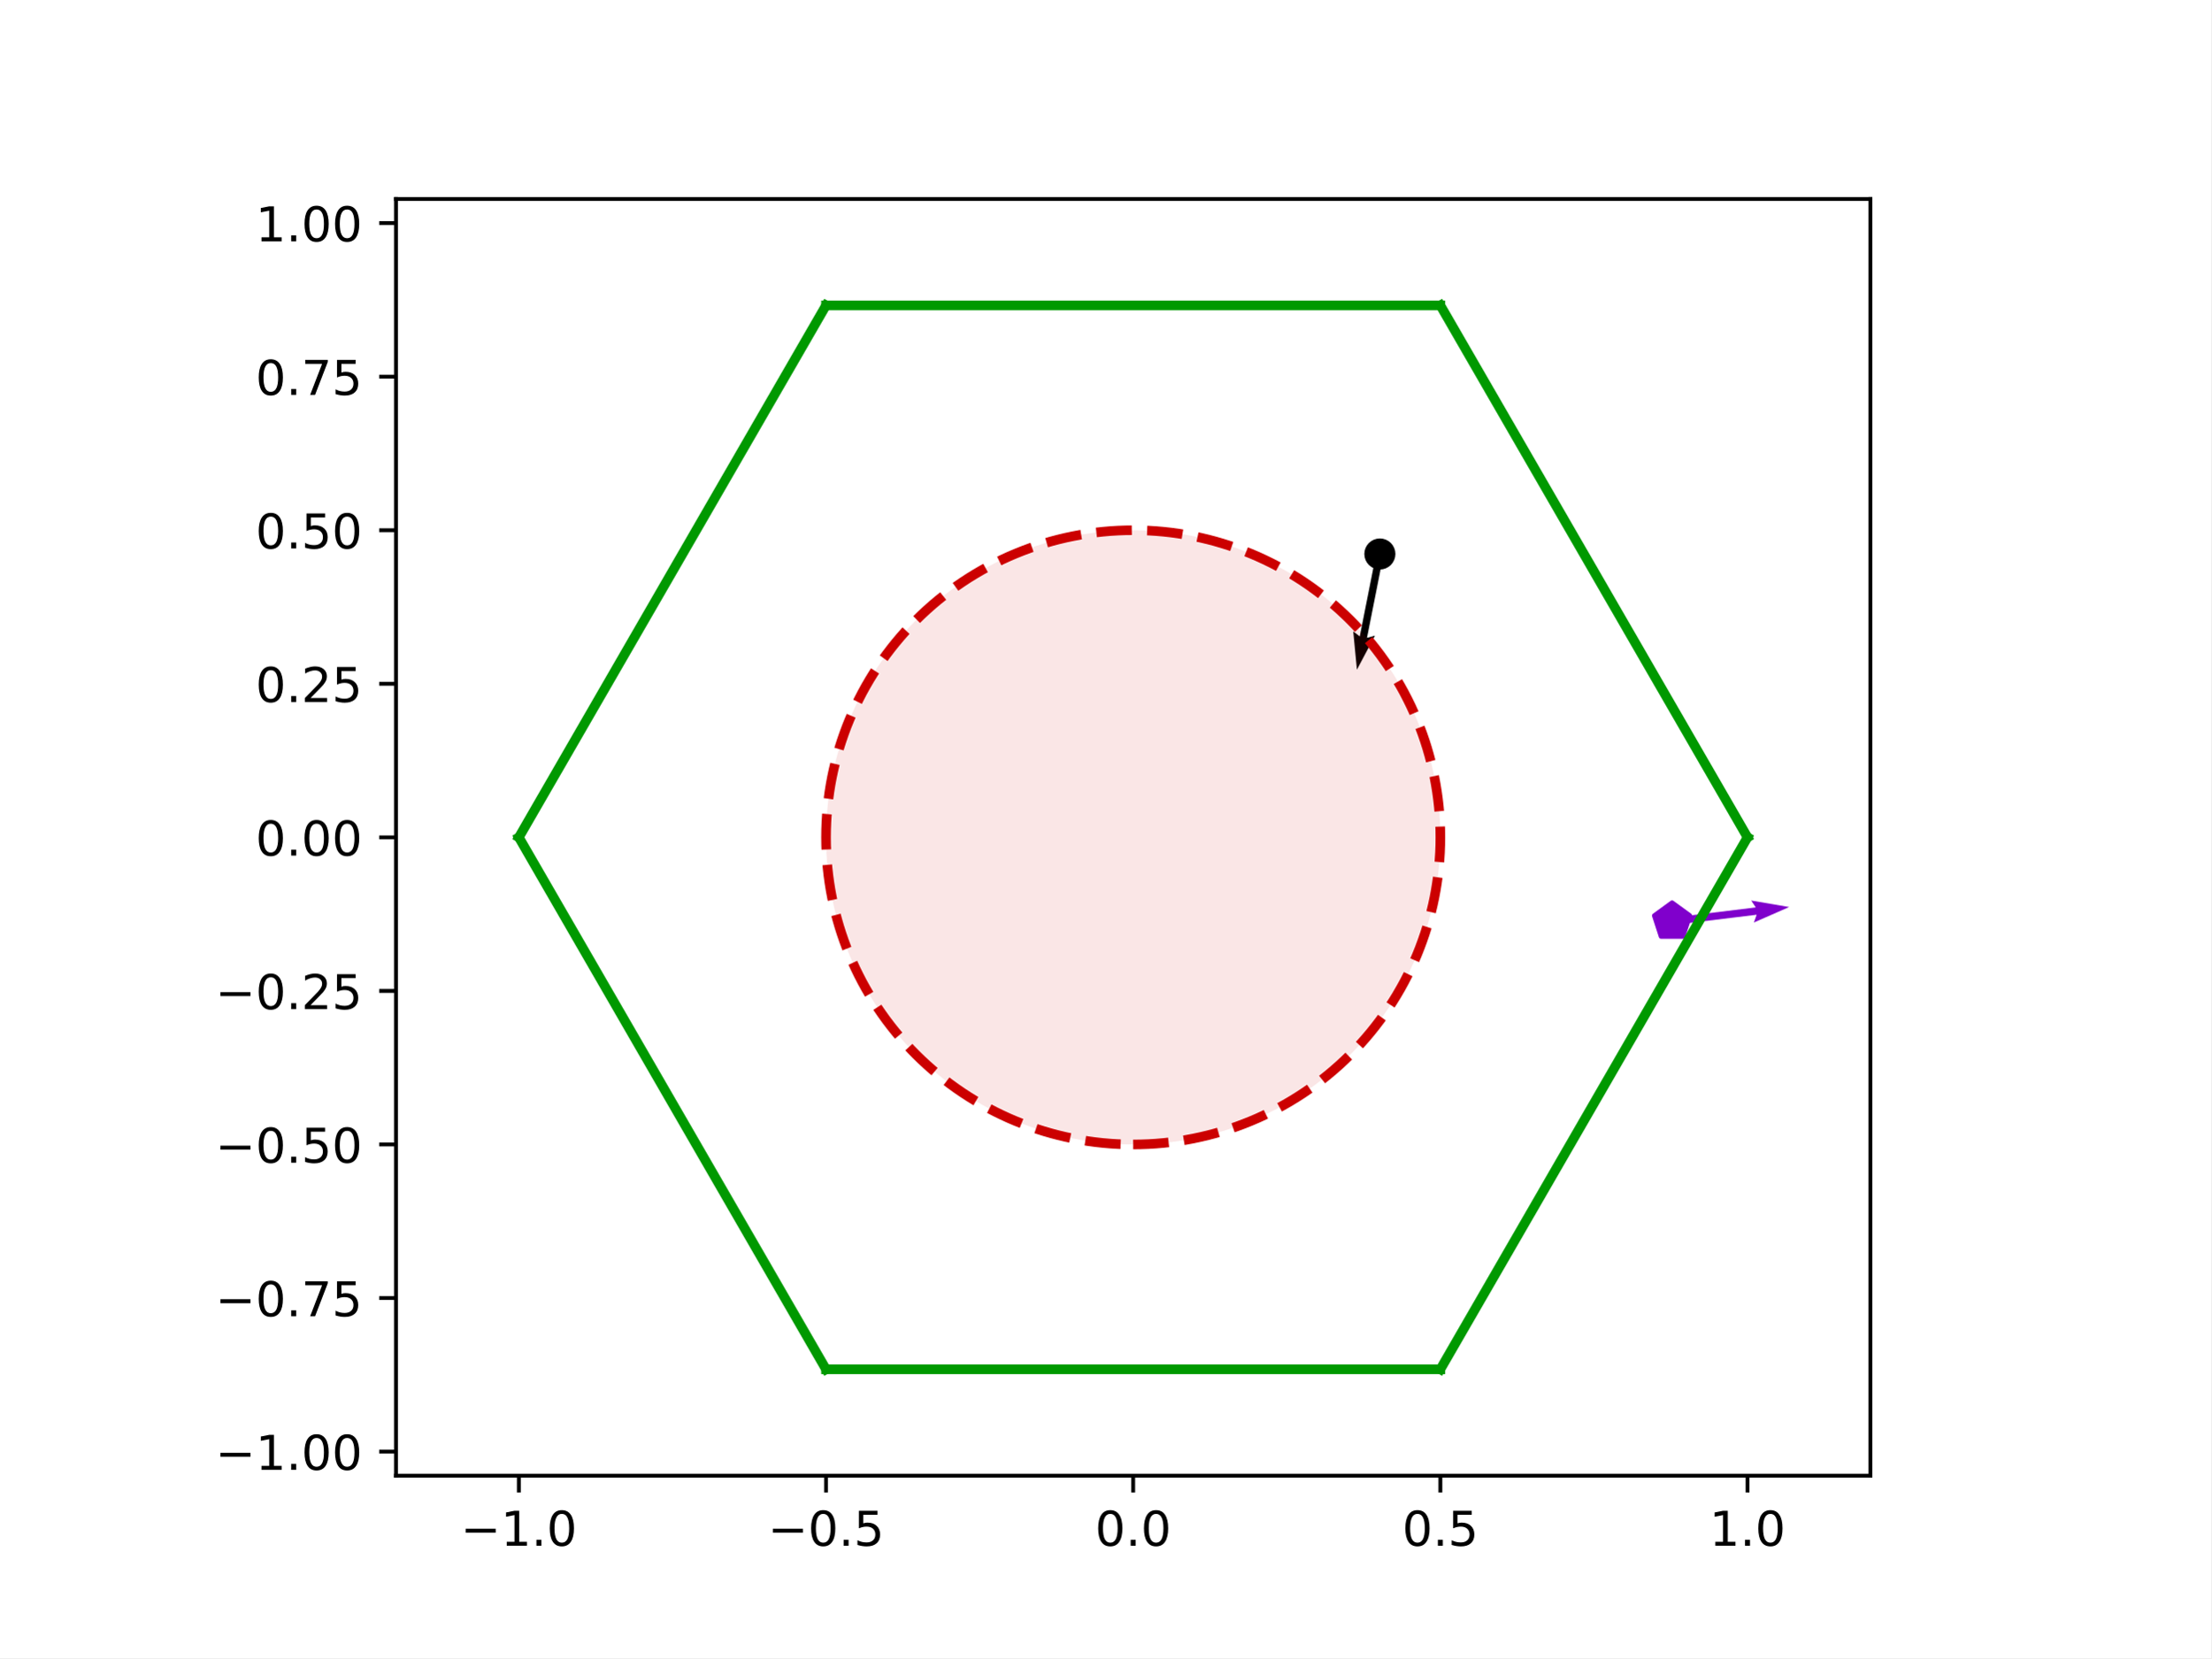
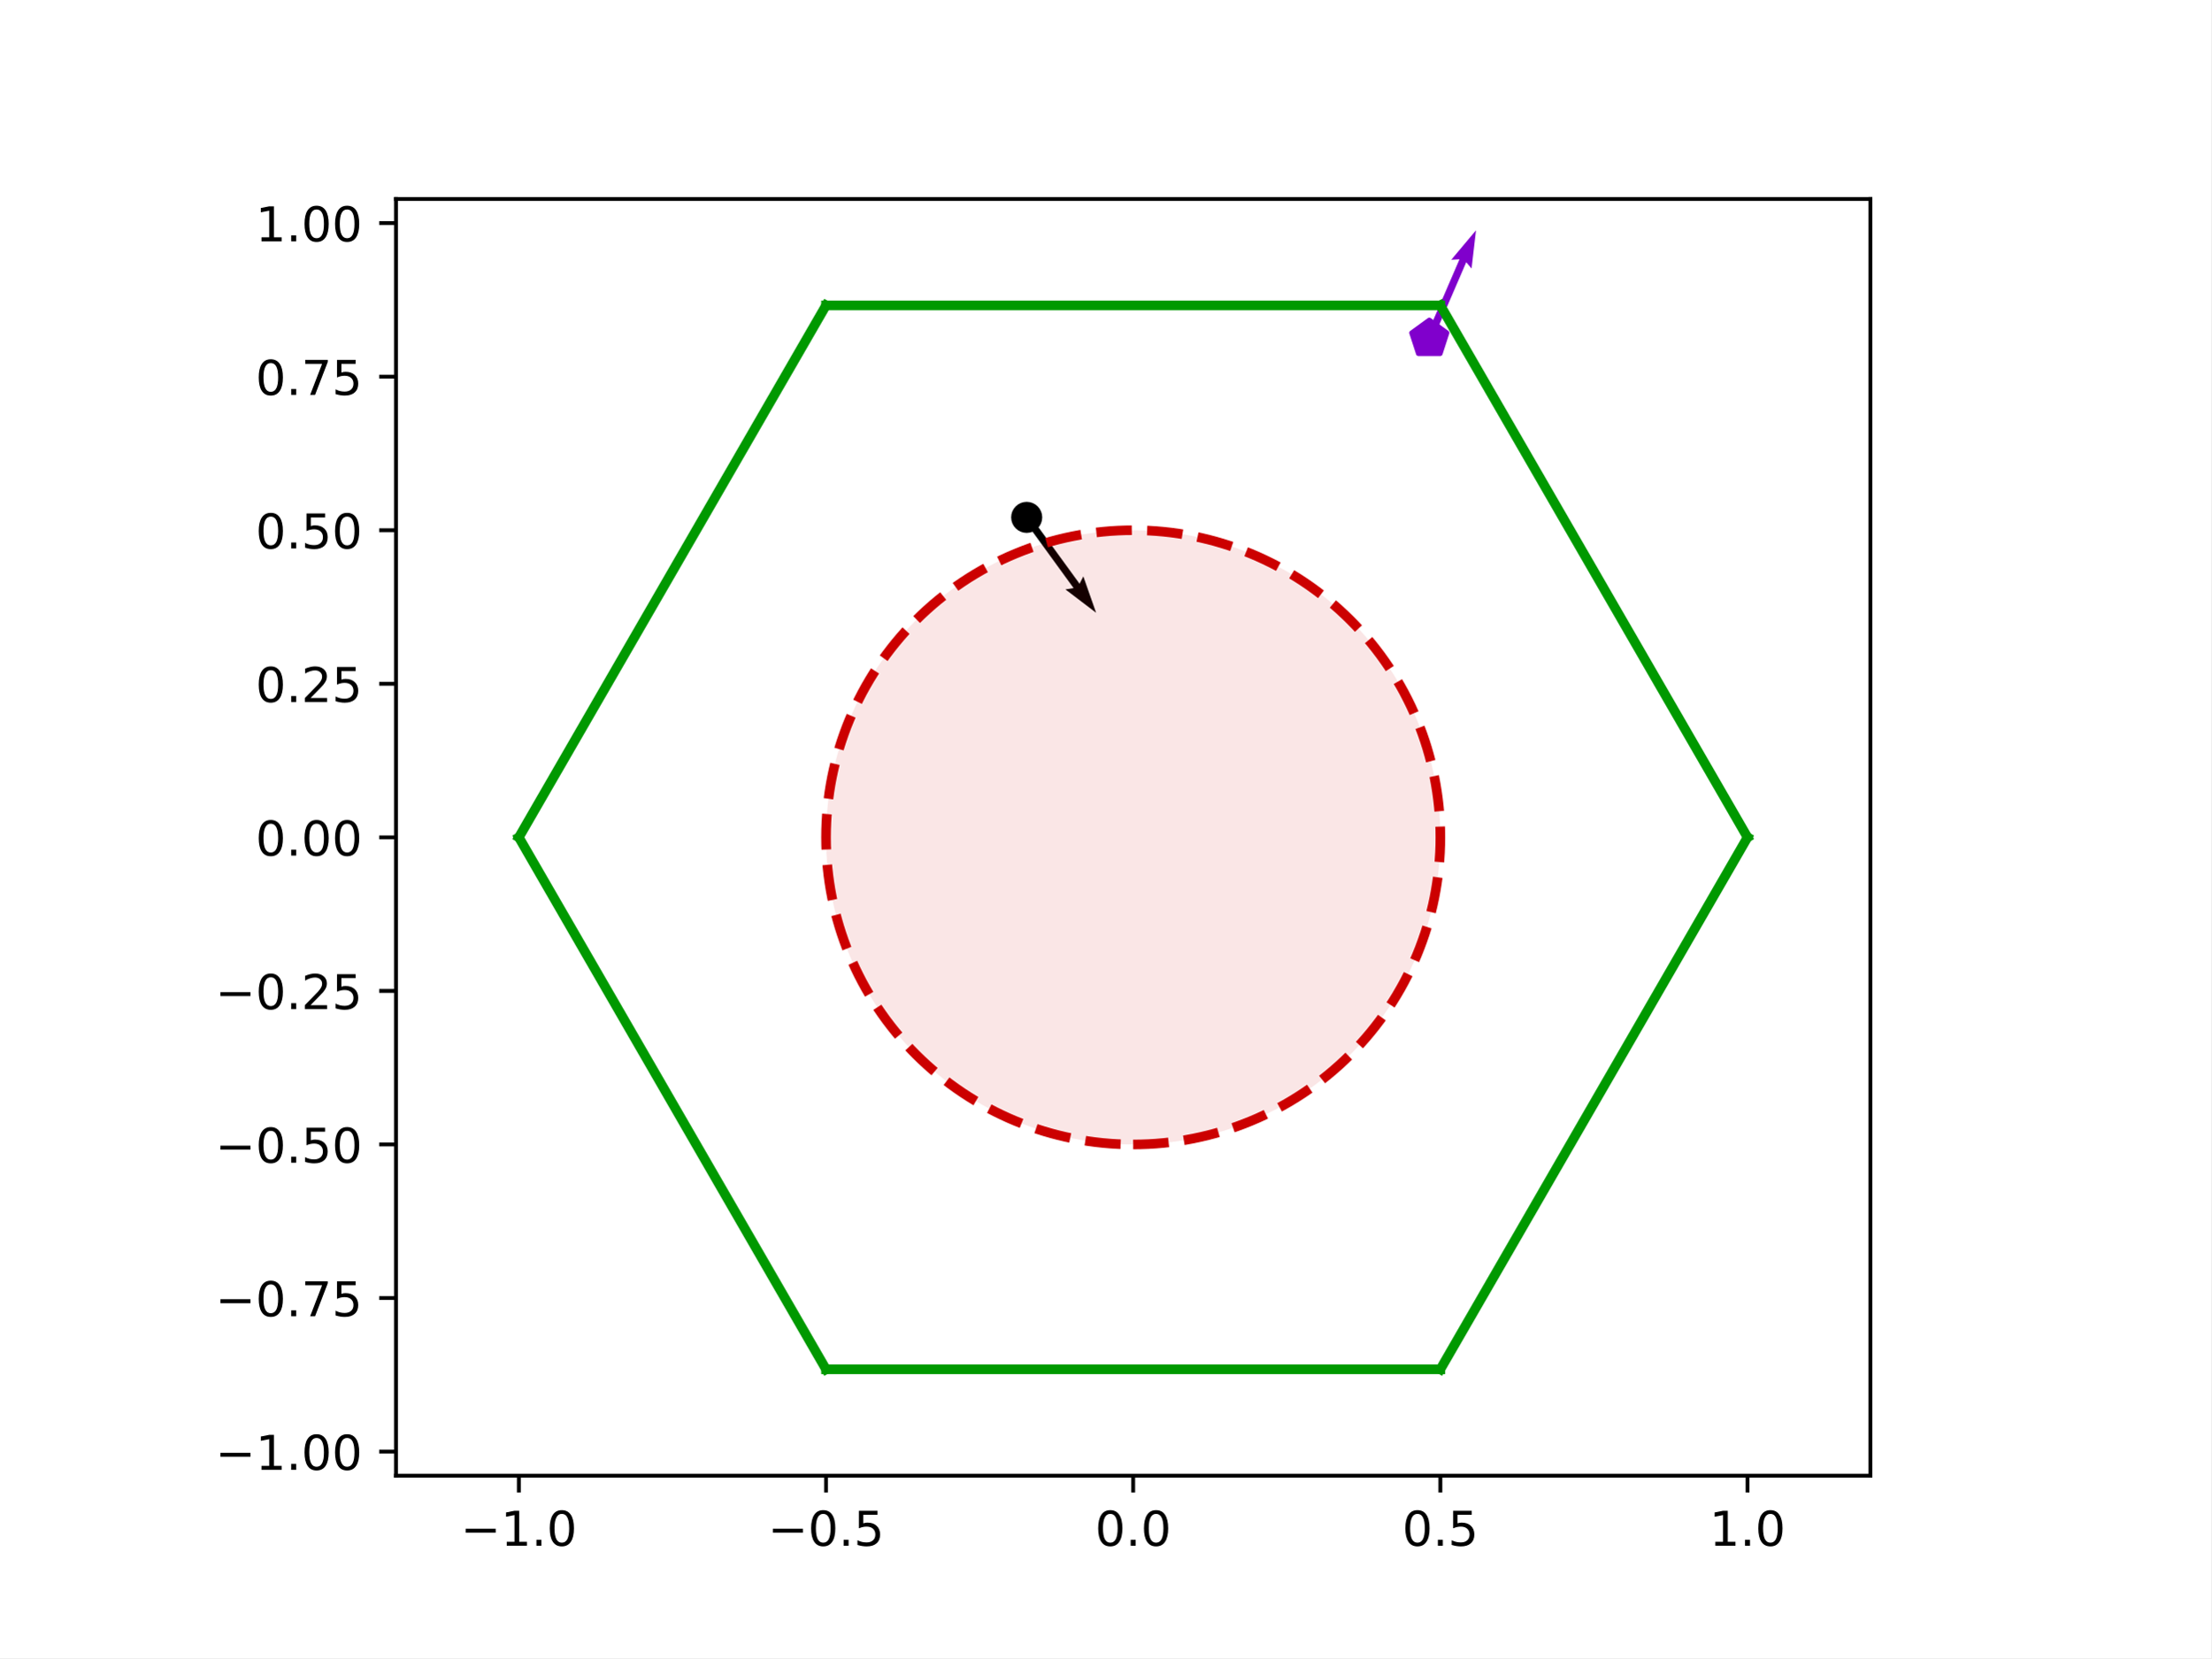
<svg xmlns="http://www.w3.org/2000/svg" xmlns:xlink="http://www.w3.org/1999/xlink" height="345.6pt" version="1.1" viewBox="0 0 460.8 345.6" width="460.8pt">
  <defs>
    <style type="text/css">
*{stroke-linecap:butt;stroke-linejoin:round;}
  </style>
  </defs>
  <g id="figure_1">
    <g id="patch_1">
      <path d="M 0 345.6  L 460.8 345.6  L 460.8 0  L 0 0  z " style="fill:#ffffff;" />
    </g>
    <g id="axes_1">
      <g id="patch_2">
        <path d="M 82.52 307.584  L 389.8 307.584  L 389.8 41.472  L 82.52 41.472  z " style="fill:#ffffff;" />
      </g>
      <g id="PathCollection_1">
        <defs>
-           <path d="M 0 2.739  C 0.726 2.739 1.423 2.45 1.936 1.936  C 2.45 1.423 2.739 0.726 2.739 0  C 2.739 -0.726 2.45 -1.423 1.936 -1.936  C 1.423 -2.45 0.726 -2.739 0 -2.739  C -0.726 -2.739 -1.423 -2.45 -1.936 -1.936  C -2.45 -1.423 -2.739 -0.726 -2.739 0  C -2.739 0.726 -2.45 1.423 -1.936 1.936  C -1.423 2.45 -0.726 2.739 0 2.739  z " id="mbb729a0f95" style="stroke:#000000;" />
+           <path d="M 0 2.739  C 0.726 2.739 1.423 2.45 1.936 1.936  C 2.45 1.423 2.739 0.726 2.739 0  C 2.739 -0.726 2.45 -1.423 1.936 -1.936  C 1.423 -2.45 0.726 -2.739 0 -2.739  C -0.726 -2.739 -1.423 -2.45 -1.936 -1.936  C -2.45 -1.423 -2.739 -0.726 -2.739 0  C -2.739 0.726 -2.45 1.423 -1.936 1.936  C -1.423 2.45 -0.726 2.739 0 2.739  z " id="m0fbaa3a368" style="stroke:#000000;" />
        </defs>
-         <g clip-path="url(#p50d1605a15)">
-           <use style="stroke:#000000;" x="287.571" xlink:href="#mbb729a0f95" y="115.466" />
+         <g clip-path="url(#p23b1aa18ac)">
+           <use style="stroke:#000000;" x="213.964" xlink:href="#m0fbaa3a368" y="107.831" />
        </g>
      </g>
      <g id="Quiver_1">
-         <path clip-path="url(#p50d1605a15)" d="M 288.324 115.616  L 284.886 132.946  L 286.542 132.492  L 282.787 139.579  L 282.021 131.595  L 283.379 132.647  L 286.817 115.317  L 288.324 115.616  " />
+         <path clip-path="url(#p23b1aa18ac)" d="M 214.586 107.379  L 224.979 121.667  L 225.77 120.142  L 228.425 127.71  L 222.043 122.853  L 223.737 122.571  L 213.343 108.283  L 214.586 107.379  " />
      </g>
      <g id="PathCollection_2">
        <defs>
-           <path d="M 0 -3.873  L -3.683 -1.197  L -2.276 3.133  L 2.276 3.133  L 3.683 -1.197  z " id="m9bf63d1bf1" style="stroke:#8000cc;" />
+           <path d="M 0 -3.873  L -3.683 -1.197  L -2.276 3.133  L 2.276 3.133  L 3.683 -1.197  z " id="m429a5491c2" style="stroke:#8000cc;" />
        </defs>
-         <g clip-path="url(#p50d1605a15)">
-           <use style="fill:#8000cc;stroke:#8000cc;" x="348.467" xlink:href="#m9bf63d1bf1" y="192.044" />
+         <g clip-path="url(#p23b1aa18ac)">
+           <use style="fill:#8000cc;stroke:#8000cc;" x="297.873" xlink:href="#m429a5491c2" y="70.572" />
        </g>
      </g>
      <g id="Quiver_2">
-         <path clip-path="url(#p50d1605a15)" d="M 348.373 191.282  L 365.911 189.133  L 364.961 187.701  L 372.866 189.054  L 365.522 192.276  L 366.097 190.658  L 348.56 192.807  L 348.373 191.282  " style="fill:#8000cc;" />
+         <path clip-path="url(#p23b1aa18ac)" d="M 297.168 70.268  L 304.163 54.043  L 302.448 54.14  L 307.605 47.999  L 306.68 55.965  L 305.573 54.652  L 298.578 70.876  L 297.168 70.268  " style="fill:#8000cc;" />
      </g>
      <g id="patch_3">
-         <path clip-path="url(#p50d1605a15)" d="M 236.16 238.545  C 253.137 238.545 269.422 231.799 281.427 219.795  C 293.431 207.79 300.177 191.505 300.177 174.528  C 300.177 157.551 293.431 141.266 281.427 129.261  C 269.422 117.257 253.137 110.511 236.16 110.511  C 219.183 110.511 202.898 117.257 190.893 129.261  C 178.889 141.266 172.143 157.551 172.143 174.528  C 172.143 191.505 178.889 207.79 190.893 219.795  C 202.898 231.799 219.183 238.545 236.16 238.545  z " style="fill:#cc0000;fill-opacity:0.1;stroke:#cc0000;stroke-dasharray:7.4,3.2;stroke-dashoffset:0;stroke-linejoin:miter;stroke-width:2;" />
+         <path clip-path="url(#p23b1aa18ac)" d="M 236.16 238.545  C 253.137 238.545 269.422 231.799 281.427 219.795  C 293.431 207.79 300.177 191.505 300.177 174.528  C 300.177 157.551 293.431 141.266 281.427 129.261  C 269.422 117.257 253.137 110.511 236.16 110.511  C 219.183 110.511 202.898 117.257 190.893 129.261  C 178.889 141.266 172.143 157.551 172.143 174.528  C 172.143 191.505 178.889 207.79 190.893 219.795  C 202.898 231.799 219.183 238.545 236.16 238.545  z " style="fill:#cc0000;fill-opacity:0.1;stroke:#cc0000;stroke-dasharray:7.4,3.2;stroke-dashoffset:0;stroke-linejoin:miter;stroke-width:2;" />
      </g>
      <g id="matplotlib.axis_1">
        <g id="xtick_1">
          <g id="line2d_1">
            <defs>
-               <path d="M 0 0  L 0 3.5  " id="mb83e26a5e6" style="stroke:#000000;stroke-width:0.8;" />
-             </defs>
-             <g>
-               <use style="stroke:#000000;stroke-width:0.8;" x="108.127" xlink:href="#mb83e26a5e6" y="307.584" />
+               <path d="M 0 0  L 0 3.5  " id="mc9e1205b54" style="stroke:#000000;stroke-width:0.8;" />
+             </defs>
+             <g>
+               <use style="stroke:#000000;stroke-width:0.8;" x="108.127" xlink:href="#mc9e1205b54" y="307.584" />
            </g>
          </g>
          <g id="text_1">
            <defs>
              <path d="M 10.594 35.5  L 73.188 35.5  L 73.188 27.203  L 10.594 27.203  z " id="DejaVuSans-2212" />
              <path d="M 12.406 8.297  L 28.516 8.297  L 28.516 63.922  L 10.984 60.406  L 10.984 69.391  L 28.422 72.906  L 38.281 72.906  L 38.281 8.297  L 54.391 8.297  L 54.391 0  L 12.406 0  z " id="DejaVuSans-31" />
              <path d="M 10.688 12.406  L 21 12.406  L 21 0  L 10.688 0  z " id="DejaVuSans-2e" />
              <path d="M 31.781 66.406  Q 24.172 66.406 20.328 58.906  Q 16.5 51.422 16.5 36.375  Q 16.5 21.391 20.328 13.891  Q 24.172 6.391 31.781 6.391  Q 39.453 6.391 43.281 13.891  Q 47.125 21.391 47.125 36.375  Q 47.125 51.422 43.281 58.906  Q 39.453 66.406 31.781 66.406  z M 31.781 74.219  Q 44.047 74.219 50.516 64.516  Q 56.984 54.828 56.984 36.375  Q 56.984 17.969 50.516 8.266  Q 44.047 -1.422 31.781 -1.422  Q 19.531 -1.422 13.062 8.266  Q 6.594 17.969 6.594 36.375  Q 6.594 54.828 13.062 64.516  Q 19.531 74.219 31.781 74.219  z " id="DejaVuSans-30" />
            </defs>
            <g transform="translate(95.9854 322.1824)scale(0.1 -0.1)">
              <use xlink:href="#DejaVuSans-2212" />
              <use x="83.789" xlink:href="#DejaVuSans-31" />
              <use x="147.412" xlink:href="#DejaVuSans-2e" />
              <use x="179.199" xlink:href="#DejaVuSans-30" />
            </g>
          </g>
        </g>
        <g id="xtick_2">
          <g id="line2d_2">
            <g>
-               <use style="stroke:#000000;stroke-width:0.8;" x="172.143" xlink:href="#mb83e26a5e6" y="307.584" />
+               <use style="stroke:#000000;stroke-width:0.8;" x="172.143" xlink:href="#mc9e1205b54" y="307.584" />
            </g>
          </g>
          <g id="text_2">
            <defs>
              <path d="M 10.797 72.906  L 49.516 72.906  L 49.516 64.594  L 19.828 64.594  L 19.828 46.734  Q 21.969 47.469 24.109 47.828  Q 26.266 48.188 28.422 48.188  Q 40.625 48.188 47.75 41.5  Q 54.891 34.812 54.891 23.391  Q 54.891 11.625 47.562 5.094  Q 40.234 -1.422 26.906 -1.422  Q 22.312 -1.422 17.547 -0.641  Q 12.797 0.141 7.719 1.703  L 7.719 11.625  Q 12.109 9.234 16.797 8.062  Q 21.484 6.891 26.703 6.891  Q 35.156 6.891 40.078 11.328  Q 45.016 15.766 45.016 23.391  Q 45.016 31 40.078 35.438  Q 35.156 39.891 26.703 39.891  Q 22.75 39.891 18.812 39.016  Q 14.891 38.141 10.797 36.281  z " id="DejaVuSans-35" />
            </defs>
            <g transform="translate(160.002 322.1824)scale(0.1 -0.1)">
              <use xlink:href="#DejaVuSans-2212" />
              <use x="83.789" xlink:href="#DejaVuSans-30" />
              <use x="147.412" xlink:href="#DejaVuSans-2e" />
              <use x="179.199" xlink:href="#DejaVuSans-35" />
            </g>
          </g>
        </g>
        <g id="xtick_3">
          <g id="line2d_3">
            <g>
-               <use style="stroke:#000000;stroke-width:0.8;" x="236.16" xlink:href="#mb83e26a5e6" y="307.584" />
+               <use style="stroke:#000000;stroke-width:0.8;" x="236.16" xlink:href="#mc9e1205b54" y="307.584" />
            </g>
          </g>
          <g id="text_3">
            <g transform="translate(228.2084 322.1824)scale(0.1 -0.1)">
              <use xlink:href="#DejaVuSans-30" />
              <use x="63.623" xlink:href="#DejaVuSans-2e" />
              <use x="95.41" xlink:href="#DejaVuSans-30" />
            </g>
          </g>
        </g>
        <g id="xtick_4">
          <g id="line2d_4">
            <g>
-               <use style="stroke:#000000;stroke-width:0.8;" x="300.177" xlink:href="#mb83e26a5e6" y="307.584" />
+               <use style="stroke:#000000;stroke-width:0.8;" x="300.177" xlink:href="#mc9e1205b54" y="307.584" />
            </g>
          </g>
          <g id="text_4">
            <g transform="translate(292.225 322.1824)scale(0.1 -0.1)">
              <use xlink:href="#DejaVuSans-30" />
              <use x="63.623" xlink:href="#DejaVuSans-2e" />
              <use x="95.41" xlink:href="#DejaVuSans-35" />
            </g>
          </g>
        </g>
        <g id="xtick_5">
          <g id="line2d_5">
            <g>
-               <use style="stroke:#000000;stroke-width:0.8;" x="364.193" xlink:href="#mb83e26a5e6" y="307.584" />
+               <use style="stroke:#000000;stroke-width:0.8;" x="364.193" xlink:href="#mc9e1205b54" y="307.584" />
            </g>
          </g>
          <g id="text_5">
            <g transform="translate(356.2416 322.1824)scale(0.1 -0.1)">
              <use xlink:href="#DejaVuSans-31" />
              <use x="63.623" xlink:href="#DejaVuSans-2e" />
              <use x="95.41" xlink:href="#DejaVuSans-30" />
            </g>
          </g>
        </g>
      </g>
      <g id="matplotlib.axis_2">
        <g id="ytick_1">
          <g id="line2d_6">
            <defs>
-               <path d="M 0 0  L -3.5 0  " id="m5f61c54d51" style="stroke:#000000;stroke-width:0.8;" />
-             </defs>
-             <g>
-               <use style="stroke:#000000;stroke-width:0.8;" x="82.52" xlink:href="#m5f61c54d51" y="302.561" />
+               <path d="M 0 0  L -3.5 0  " id="m7b2ce6dd69" style="stroke:#000000;stroke-width:0.8;" />
+             </defs>
+             <g>
+               <use style="stroke:#000000;stroke-width:0.8;" x="82.52" xlink:href="#m7b2ce6dd69" y="302.561" />
            </g>
          </g>
          <g id="text_6">
            <g transform="translate(44.87485 306.3604)scale(0.1 -0.1)">
              <use xlink:href="#DejaVuSans-2212" />
              <use x="83.789" xlink:href="#DejaVuSans-31" />
              <use x="147.412" xlink:href="#DejaVuSans-2e" />
              <use x="179.199" xlink:href="#DejaVuSans-30" />
              <use x="242.822" xlink:href="#DejaVuSans-30" />
            </g>
          </g>
        </g>
        <g id="ytick_2">
          <g id="line2d_7">
            <g>
-               <use style="stroke:#000000;stroke-width:0.8;" x="82.52" xlink:href="#m5f61c54d51" y="270.553" />
+               <use style="stroke:#000000;stroke-width:0.8;" x="82.52" xlink:href="#m7b2ce6dd69" y="270.553" />
            </g>
          </g>
          <g id="text_7">
            <defs>
              <path d="M 8.203 72.906  L 55.078 72.906  L 55.078 68.703  L 28.609 0  L 18.312 0  L 43.219 64.594  L 8.203 64.594  z " id="DejaVuSans-37" />
            </defs>
            <g transform="translate(44.87485 274.3521)scale(0.1 -0.1)">
              <use xlink:href="#DejaVuSans-2212" />
              <use x="83.789" xlink:href="#DejaVuSans-30" />
              <use x="147.412" xlink:href="#DejaVuSans-2e" />
              <use x="179.199" xlink:href="#DejaVuSans-37" />
              <use x="242.822" xlink:href="#DejaVuSans-35" />
            </g>
          </g>
        </g>
        <g id="ytick_3">
          <g id="line2d_8">
            <g>
-               <use style="stroke:#000000;stroke-width:0.8;" x="82.52" xlink:href="#m5f61c54d51" y="238.545" />
+               <use style="stroke:#000000;stroke-width:0.8;" x="82.52" xlink:href="#m7b2ce6dd69" y="238.545" />
            </g>
          </g>
          <g id="text_8">
            <g transform="translate(44.87485 242.3438)scale(0.1 -0.1)">
              <use xlink:href="#DejaVuSans-2212" />
              <use x="83.789" xlink:href="#DejaVuSans-30" />
              <use x="147.412" xlink:href="#DejaVuSans-2e" />
              <use x="179.199" xlink:href="#DejaVuSans-35" />
              <use x="242.822" xlink:href="#DejaVuSans-30" />
            </g>
          </g>
        </g>
        <g id="ytick_4">
          <g id="line2d_9">
            <g>
-               <use style="stroke:#000000;stroke-width:0.8;" x="82.52" xlink:href="#m5f61c54d51" y="206.536" />
+               <use style="stroke:#000000;stroke-width:0.8;" x="82.52" xlink:href="#m7b2ce6dd69" y="206.536" />
            </g>
          </g>
          <g id="text_9">
            <defs>
              <path d="M 19.188 8.297  L 53.609 8.297  L 53.609 0  L 7.328 0  L 7.328 8.297  Q 12.938 14.109 22.625 23.891  Q 32.328 33.688 34.812 36.531  Q 39.547 41.844 41.422 45.531  Q 43.312 49.219 43.312 52.781  Q 43.312 58.594 39.234 62.25  Q 35.156 65.922 28.609 65.922  Q 23.969 65.922 18.812 64.312  Q 13.672 62.703 7.812 59.422  L 7.812 69.391  Q 13.766 71.781 18.938 73  Q 24.125 74.219 28.422 74.219  Q 39.75 74.219 46.484 68.547  Q 53.219 62.891 53.219 53.422  Q 53.219 48.922 51.531 44.891  Q 49.859 40.875 45.406 35.406  Q 44.188 33.984 37.641 27.219  Q 31.109 20.453 19.188 8.297  z " id="DejaVuSans-32" />
            </defs>
            <g transform="translate(44.87485 210.3355)scale(0.1 -0.1)">
              <use xlink:href="#DejaVuSans-2212" />
              <use x="83.789" xlink:href="#DejaVuSans-30" />
              <use x="147.412" xlink:href="#DejaVuSans-2e" />
              <use x="179.199" xlink:href="#DejaVuSans-32" />
              <use x="242.822" xlink:href="#DejaVuSans-35" />
            </g>
          </g>
        </g>
        <g id="ytick_5">
          <g id="line2d_10">
            <g>
-               <use style="stroke:#000000;stroke-width:0.8;" x="82.52" xlink:href="#m5f61c54d51" y="174.528" />
+               <use style="stroke:#000000;stroke-width:0.8;" x="82.52" xlink:href="#m7b2ce6dd69" y="174.528" />
            </g>
          </g>
          <g id="text_10">
            <g transform="translate(53.25454 178.3272)scale(0.1 -0.1)">
              <use xlink:href="#DejaVuSans-30" />
              <use x="63.623" xlink:href="#DejaVuSans-2e" />
              <use x="95.41" xlink:href="#DejaVuSans-30" />
              <use x="159.033" xlink:href="#DejaVuSans-30" />
            </g>
          </g>
        </g>
        <g id="ytick_6">
          <g id="line2d_11">
            <g>
-               <use style="stroke:#000000;stroke-width:0.8;" x="82.52" xlink:href="#m5f61c54d51" y="142.52" />
+               <use style="stroke:#000000;stroke-width:0.8;" x="82.52" xlink:href="#m7b2ce6dd69" y="142.52" />
            </g>
          </g>
          <g id="text_11">
            <g transform="translate(53.25454 146.3189)scale(0.1 -0.1)">
              <use xlink:href="#DejaVuSans-30" />
              <use x="63.623" xlink:href="#DejaVuSans-2e" />
              <use x="95.41" xlink:href="#DejaVuSans-32" />
              <use x="159.033" xlink:href="#DejaVuSans-35" />
            </g>
          </g>
        </g>
        <g id="ytick_7">
          <g id="line2d_12">
            <g>
-               <use style="stroke:#000000;stroke-width:0.8;" x="82.52" xlink:href="#m5f61c54d51" y="110.511" />
+               <use style="stroke:#000000;stroke-width:0.8;" x="82.52" xlink:href="#m7b2ce6dd69" y="110.511" />
            </g>
          </g>
          <g id="text_12">
            <g transform="translate(53.25454 114.3106)scale(0.1 -0.1)">
              <use xlink:href="#DejaVuSans-30" />
              <use x="63.623" xlink:href="#DejaVuSans-2e" />
              <use x="95.41" xlink:href="#DejaVuSans-35" />
              <use x="159.033" xlink:href="#DejaVuSans-30" />
            </g>
          </g>
        </g>
        <g id="ytick_8">
          <g id="line2d_13">
            <g>
-               <use style="stroke:#000000;stroke-width:0.8;" x="82.52" xlink:href="#m5f61c54d51" y="78.503" />
+               <use style="stroke:#000000;stroke-width:0.8;" x="82.52" xlink:href="#m7b2ce6dd69" y="78.503" />
            </g>
          </g>
          <g id="text_13">
            <g transform="translate(53.25454 82.30232)scale(0.1 -0.1)">
              <use xlink:href="#DejaVuSans-30" />
              <use x="63.623" xlink:href="#DejaVuSans-2e" />
              <use x="95.41" xlink:href="#DejaVuSans-37" />
              <use x="159.033" xlink:href="#DejaVuSans-35" />
            </g>
          </g>
        </g>
        <g id="ytick_9">
          <g id="line2d_14">
            <g>
-               <use style="stroke:#000000;stroke-width:0.8;" x="82.52" xlink:href="#m5f61c54d51" y="46.495" />
+               <use style="stroke:#000000;stroke-width:0.8;" x="82.52" xlink:href="#m7b2ce6dd69" y="46.495" />
            </g>
          </g>
          <g id="text_14">
            <g transform="translate(53.25454 50.29402)scale(0.1 -0.1)">
              <use xlink:href="#DejaVuSans-31" />
              <use x="63.623" xlink:href="#DejaVuSans-2e" />
              <use x="95.41" xlink:href="#DejaVuSans-30" />
              <use x="159.033" xlink:href="#DejaVuSans-30" />
            </g>
          </g>
        </g>
      </g>
      <g id="line2d_15">
-         <path clip-path="url(#p50d1605a15)" d="M 300.177 63.648  L 172.143 63.648  " style="fill:none;stroke:#009900;stroke-linecap:square;stroke-width:2;" />
+         <path clip-path="url(#p23b1aa18ac)" d="M 300.177 63.648  L 172.143 63.648  " style="fill:none;stroke:#009900;stroke-linecap:square;stroke-width:2;" />
      </g>
      <g id="line2d_16">
-         <path clip-path="url(#p50d1605a15)" d="M 172.143 63.648  L 108.127 174.528  " style="fill:none;stroke:#009900;stroke-linecap:square;stroke-width:2;" />
+         <path clip-path="url(#p23b1aa18ac)" d="M 172.143 63.648  L 108.127 174.528  " style="fill:none;stroke:#009900;stroke-linecap:square;stroke-width:2;" />
      </g>
      <g id="line2d_17">
-         <path clip-path="url(#p50d1605a15)" d="M 108.127 174.528  L 172.143 285.408  " style="fill:none;stroke:#009900;stroke-linecap:square;stroke-width:2;" />
+         <path clip-path="url(#p23b1aa18ac)" d="M 108.127 174.528  L 172.143 285.408  " style="fill:none;stroke:#009900;stroke-linecap:square;stroke-width:2;" />
      </g>
      <g id="line2d_18">
-         <path clip-path="url(#p50d1605a15)" d="M 172.143 285.408  L 300.177 285.408  " style="fill:none;stroke:#009900;stroke-linecap:square;stroke-width:2;" />
+         <path clip-path="url(#p23b1aa18ac)" d="M 172.143 285.408  L 300.177 285.408  " style="fill:none;stroke:#009900;stroke-linecap:square;stroke-width:2;" />
      </g>
      <g id="line2d_19">
-         <path clip-path="url(#p50d1605a15)" d="M 300.177 285.408  L 364.193 174.528  " style="fill:none;stroke:#009900;stroke-linecap:square;stroke-width:2;" />
+         <path clip-path="url(#p23b1aa18ac)" d="M 300.177 285.408  L 364.193 174.528  " style="fill:none;stroke:#009900;stroke-linecap:square;stroke-width:2;" />
      </g>
      <g id="line2d_20">
-         <path clip-path="url(#p50d1605a15)" d="M 364.193 174.528  L 300.177 63.648  " style="fill:none;stroke:#009900;stroke-linecap:square;stroke-width:2;" />
+         <path clip-path="url(#p23b1aa18ac)" d="M 364.193 174.528  L 300.177 63.648  " style="fill:none;stroke:#009900;stroke-linecap:square;stroke-width:2;" />
      </g>
      <g id="patch_4">
        <path d="M 82.52 307.584  L 82.52 41.472  " style="fill:none;stroke:#000000;stroke-linecap:square;stroke-linejoin:miter;stroke-width:0.8;" />
      </g>
      <g id="patch_5">
        <path d="M 389.8 307.584  L 389.8 41.472  " style="fill:none;stroke:#000000;stroke-linecap:square;stroke-linejoin:miter;stroke-width:0.8;" />
      </g>
      <g id="patch_6">
        <path d="M 82.52 307.584  L 389.8 307.584  " style="fill:none;stroke:#000000;stroke-linecap:square;stroke-linejoin:miter;stroke-width:0.8;" />
      </g>
      <g id="patch_7">
        <path d="M 82.52 41.472  L 389.8 41.472  " style="fill:none;stroke:#000000;stroke-linecap:square;stroke-linejoin:miter;stroke-width:0.8;" />
      </g>
    </g>
  </g>
  <defs>
-     <clipPath id="p50d1605a15">
+     <clipPath id="p23b1aa18ac">
      <rect height="266.112" width="307.28" x="82.52" y="41.472" />
    </clipPath>
  </defs>
</svg>
